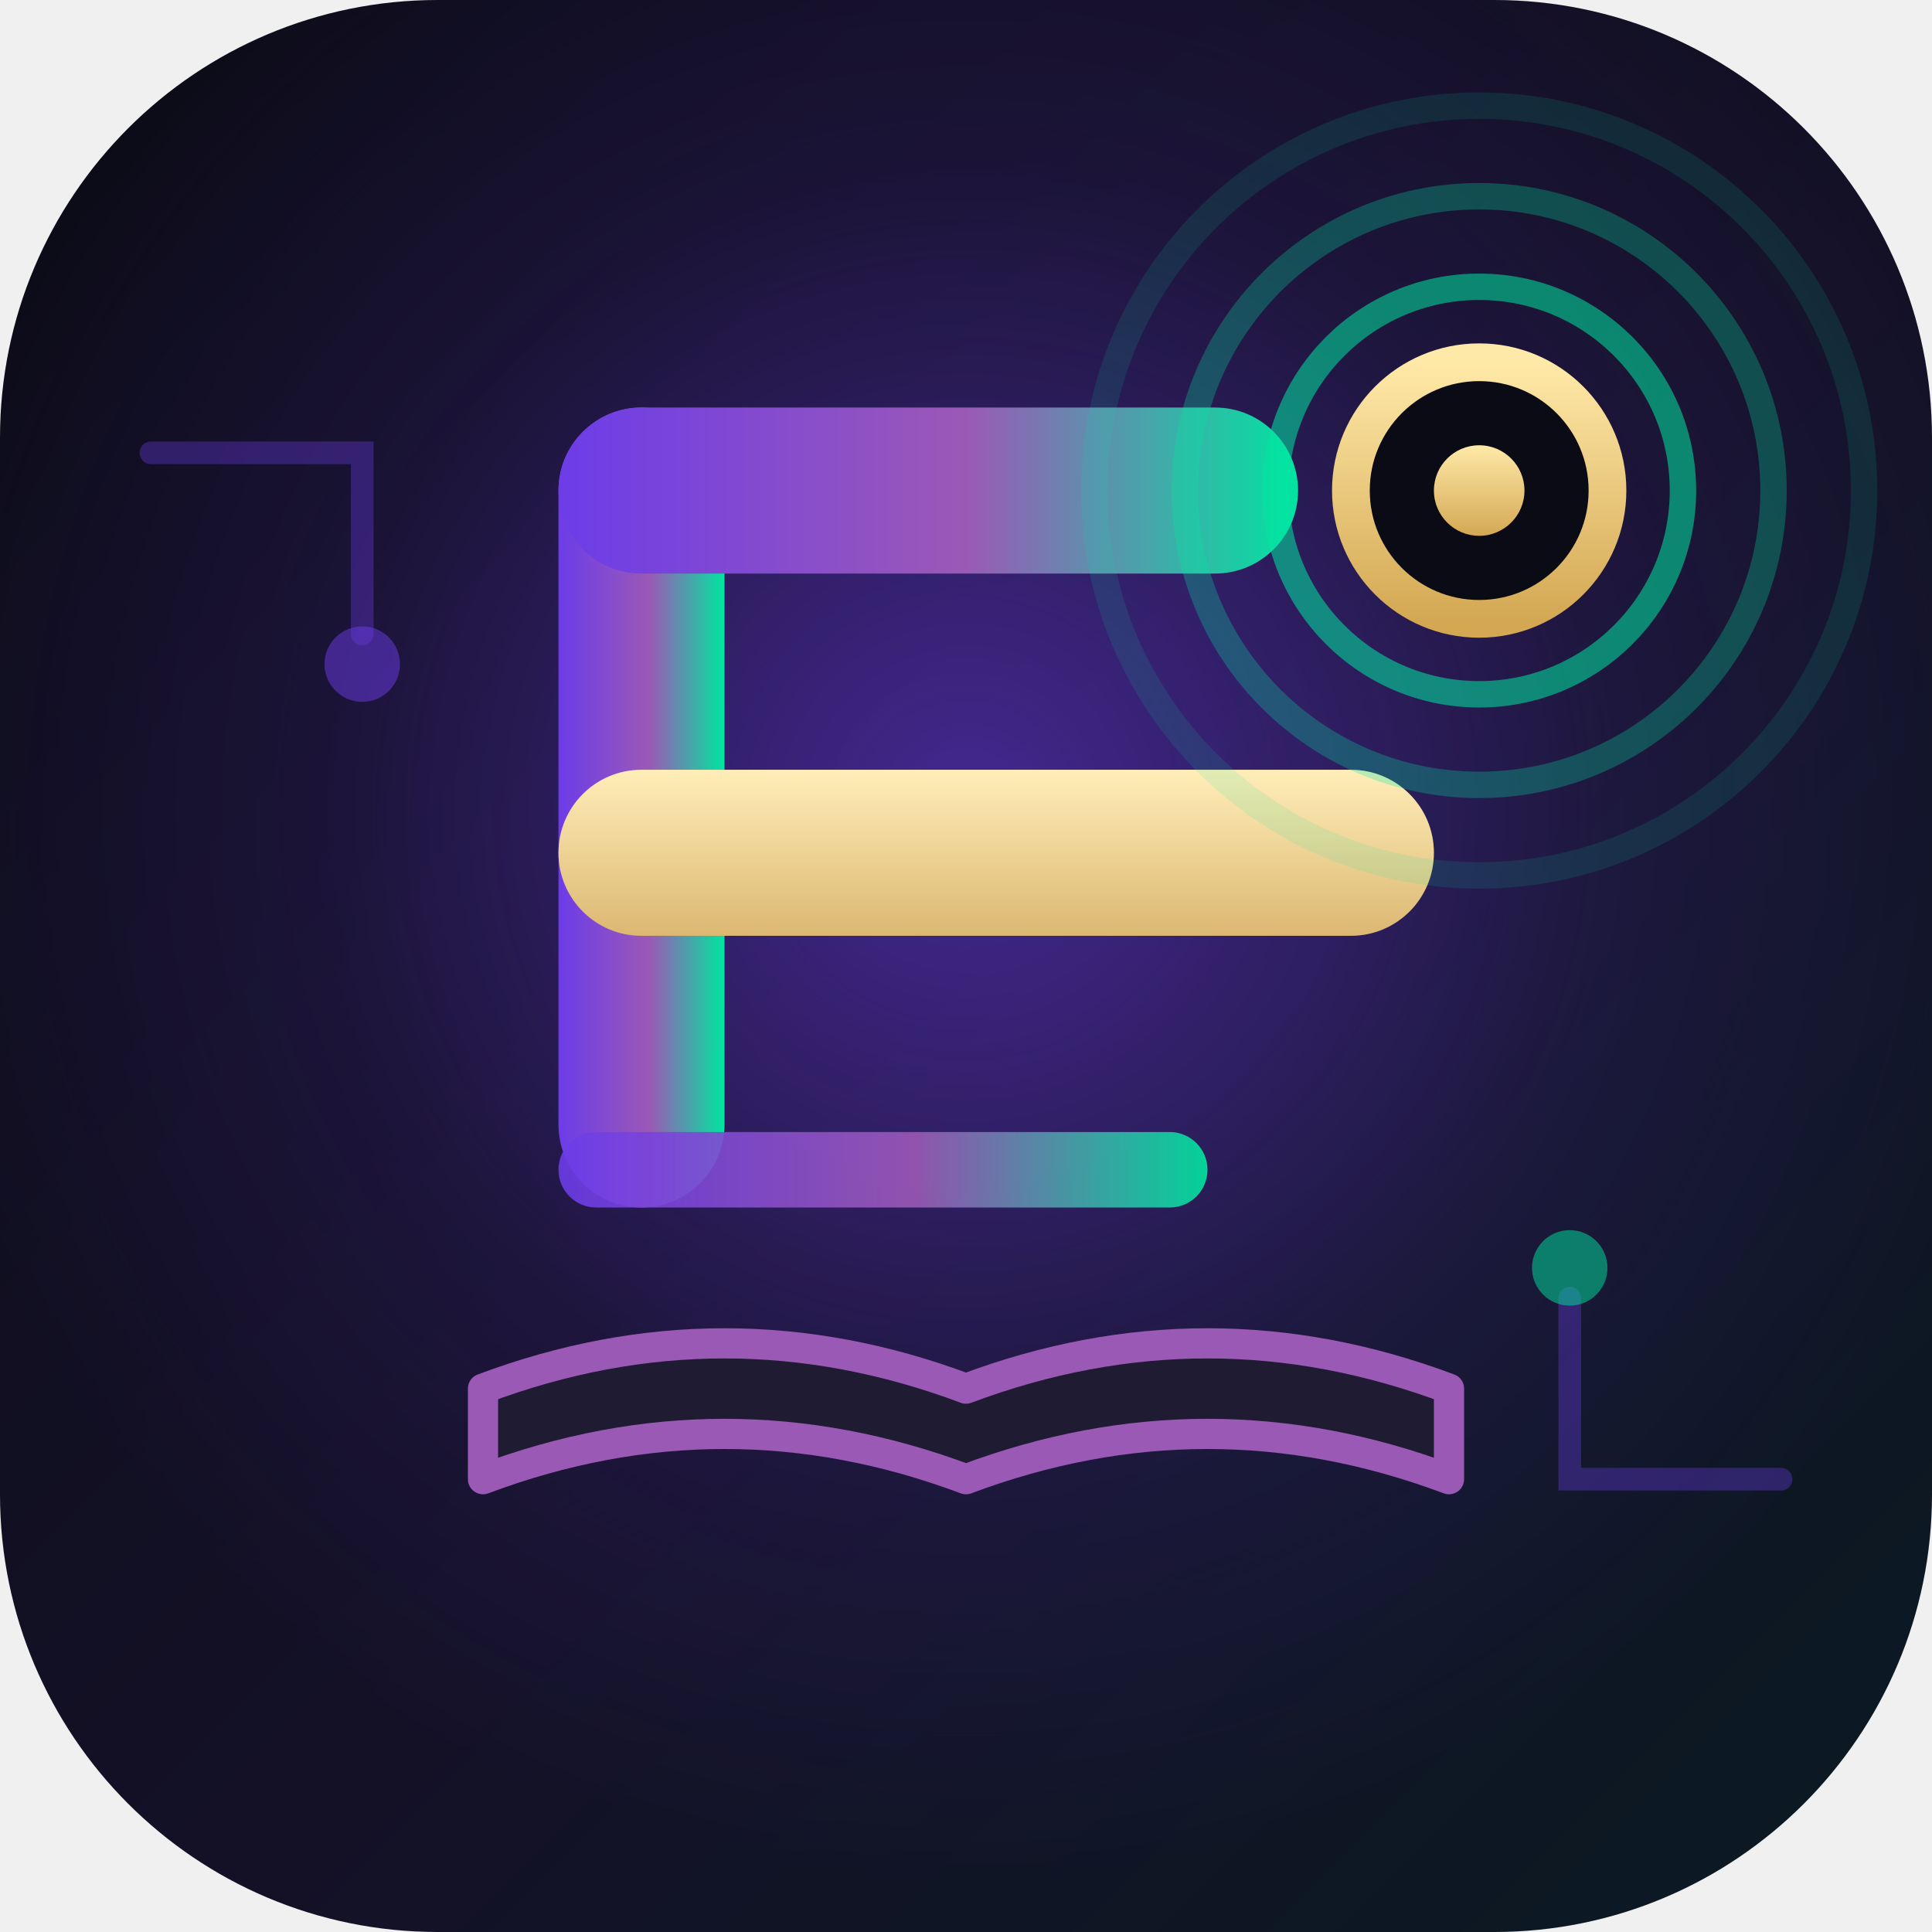
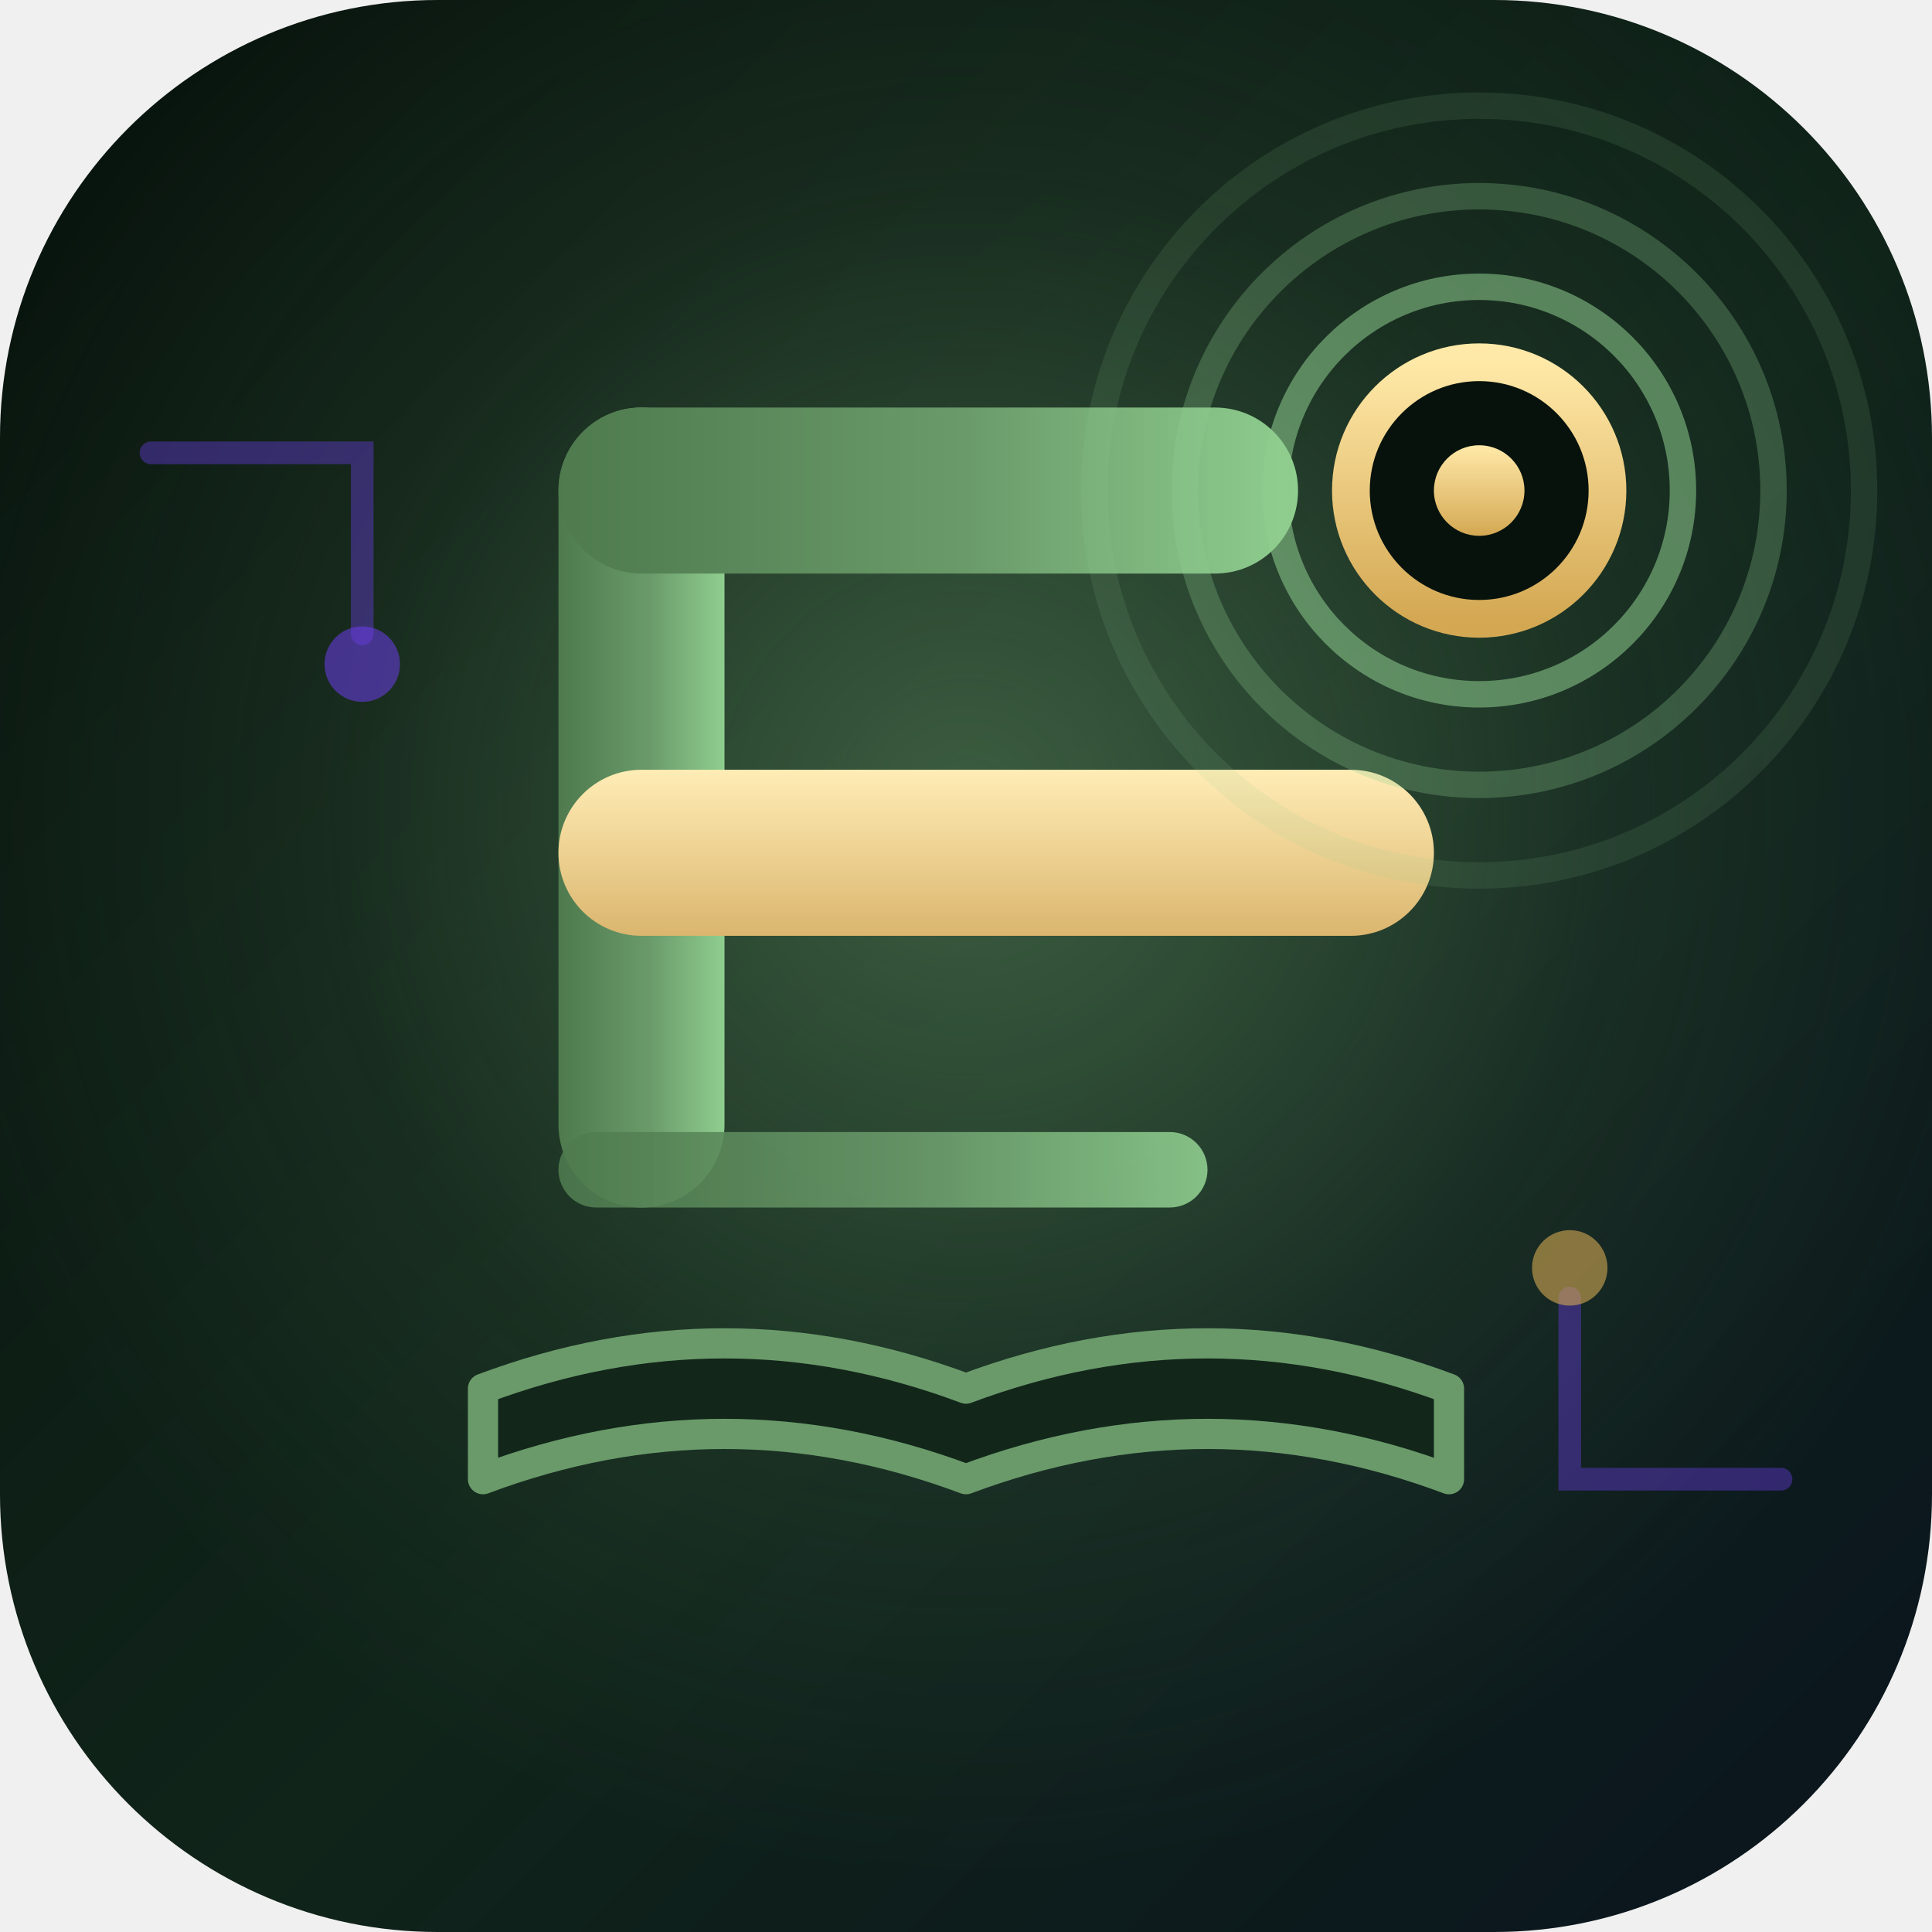
<svg xmlns="http://www.w3.org/2000/svg" viewBox="0 0 512 512">
  <defs>
-     <linearGradient id="ep-bg" x1="0" y1="0" x2="1" y2="1">
-       <stop offset="0" stop-color="#0B0B16" />
-       <stop offset="0.55" stop-color="#141127" />
-       <stop offset="1" stop-color="#0A1A22" />
+     <linearGradient id="ep2-bg" x1="0" y1="0" x2="1" y2="1">
+       <stop offset="0" stop-color="#07120C" />
+       <stop offset="0.55" stop-color="#10241A" />
+       <stop offset="1" stop-color="#0A141E" />
    </linearGradient>
-     <linearGradient id="ep-neon" x1="0" y1="0" x2="1" y2="0">
-       <stop offset="0" stop-color="#6C3CE9" />
-       <stop offset="0.55" stop-color="#9B59B6" />
-       <stop offset="1" stop-color="#00E5A0" />
+     <linearGradient id="ep2-sage" x1="0" y1="0" x2="1" y2="0">
+       <stop offset="0" stop-color="#4E7A4E" />
+       <stop offset="0.55" stop-color="#6A9A6A" />
+       <stop offset="1" stop-color="#8FCE8F" />
    </linearGradient>
-     <linearGradient id="ep-gold" x1="0" y1="0" x2="0" y2="1">
+     <linearGradient id="ep2-gold" x1="0" y1="0" x2="0" y2="1">
      <stop offset="0" stop-color="#FFE9A8" />
      <stop offset="1" stop-color="#D4A853" />
    </linearGradient>
-     <radialGradient id="ep-glow" cx="0.5" cy="0.42" r="0.55">
-       <stop offset="0" stop-color="#6C3CE9" stop-opacity="0.55" />
-       <stop offset="0.6" stop-color="#6C3CE9" stop-opacity="0.12" />
-       <stop offset="1" stop-color="#6C3CE9" stop-opacity="0" />
+     <radialGradient id="ep2-glow" cx="0.5" cy="0.42" r="0.55">
+       <stop offset="0" stop-color="#6A9A6A" stop-opacity="0.5" />
+       <stop offset="0.6" stop-color="#6A9A6A" stop-opacity="0.12" />
+       <stop offset="1" stop-color="#6A9A6A" stop-opacity="0" />
    </radialGradient>
-     <clipPath id="ep-clip">
+     <clipPath id="ep2-clip">
      <rect width="512" height="512" rx="116" />
    </clipPath>
  </defs>
-   <g clip-path="url(#ep-clip)">
-     <rect width="512" height="512" fill="url(#ep-bg)" />
-     <rect width="512" height="512" fill="url(#ep-glow)" />
-     <g stroke="#6C3CE9" stroke-opacity="0.35" stroke-width="6" fill="none" stroke-linecap="round">
+   <g clip-path="url(#ep2-clip)">
+     <rect width="512" height="512" fill="url(#ep2-bg)" />
+     <rect width="512" height="512" fill="url(#ep2-glow)" />
+     <g stroke="#6C3CE9" stroke-opacity="0.4" stroke-width="6" fill="none" stroke-linecap="round">
      <path d="M40 120 H96 V168" />
      <path d="M472 392 H416 V344" />
-       <circle cx="96" cy="176" r="10" fill="#6C3CE9" fill-opacity="0.5" stroke="none" />
-       <circle cx="416" cy="336" r="10" fill="#00E5A0" fill-opacity="0.5" stroke="none" />
+       <circle cx="96" cy="176" r="10" fill="#6C3CE9" fill-opacity="0.55" stroke="none" />
+       <circle cx="416" cy="336" r="10" fill="#D4A853" fill-opacity="0.6" stroke="none" />
    </g>
-     <path d="M128 368 Q192 344 256 368 Q320 344 384 368 L384 392 Q320 368 256 392 Q192 368 128 392 Z" fill="#1E1B33" stroke="#9B59B6" stroke-width="8" stroke-linejoin="round" />
-     <rect x="148" y="108" width="44" height="212" rx="22" fill="url(#ep-neon)" />
-     <rect x="148" y="108" width="196" height="44" rx="22" fill="url(#ep-neon)" />
-     <rect x="148" y="204" width="232" height="44" rx="22" fill="url(#ep-gold)" />
-     <rect x="148" y="300" width="172" height="20" rx="10" fill="url(#ep-neon)" opacity="0.9" />
-     <rect x="148" y="204" width="232" height="44" rx="22" fill="#FFFFFF" opacity="0.18" />
-     <circle cx="392" cy="130" r="34" fill="#0B0B16" stroke="url(#ep-gold)" stroke-width="10" />
-     <circle cx="392" cy="130" r="12" fill="url(#ep-gold)" />
-     <g fill="none" stroke="#00E5A0" stroke-width="7">
+     <path d="M128 368 Q192 344 256 368 Q320 344 384 368 L384 392 Q320 368 256 392 Q192 368 128 392 Z" fill="#12261A" stroke="#6A9A6A" stroke-width="8" stroke-linejoin="round" />
+     <rect x="148" y="108" width="44" height="212" rx="22" fill="url(#ep2-sage)" />
+     <rect x="148" y="108" width="196" height="44" rx="22" fill="url(#ep2-sage)" />
+     <rect x="148" y="204" width="232" height="44" rx="22" fill="url(#ep2-gold)" />
+     <rect x="148" y="300" width="172" height="20" rx="10" fill="url(#ep2-sage)" opacity="0.9" />
+     <rect x="148" y="204" width="232" height="44" rx="22" fill="#FFFFFF" opacity="0.16" />
+     <circle cx="392" cy="130" r="34" fill="#07120C" stroke="url(#ep2-gold)" stroke-width="10" />
+     <circle cx="392" cy="130" r="12" fill="url(#ep2-gold)" />
+     <g fill="none" stroke="#8FCE8F" stroke-width="7">
      <circle cx="392" cy="130" r="54" opacity="0.55" />
      <circle cx="392" cy="130" r="78" opacity="0.28" />
      <circle cx="392" cy="130" r="102" opacity="0.12" />
    </g>
  </g>
</svg>
